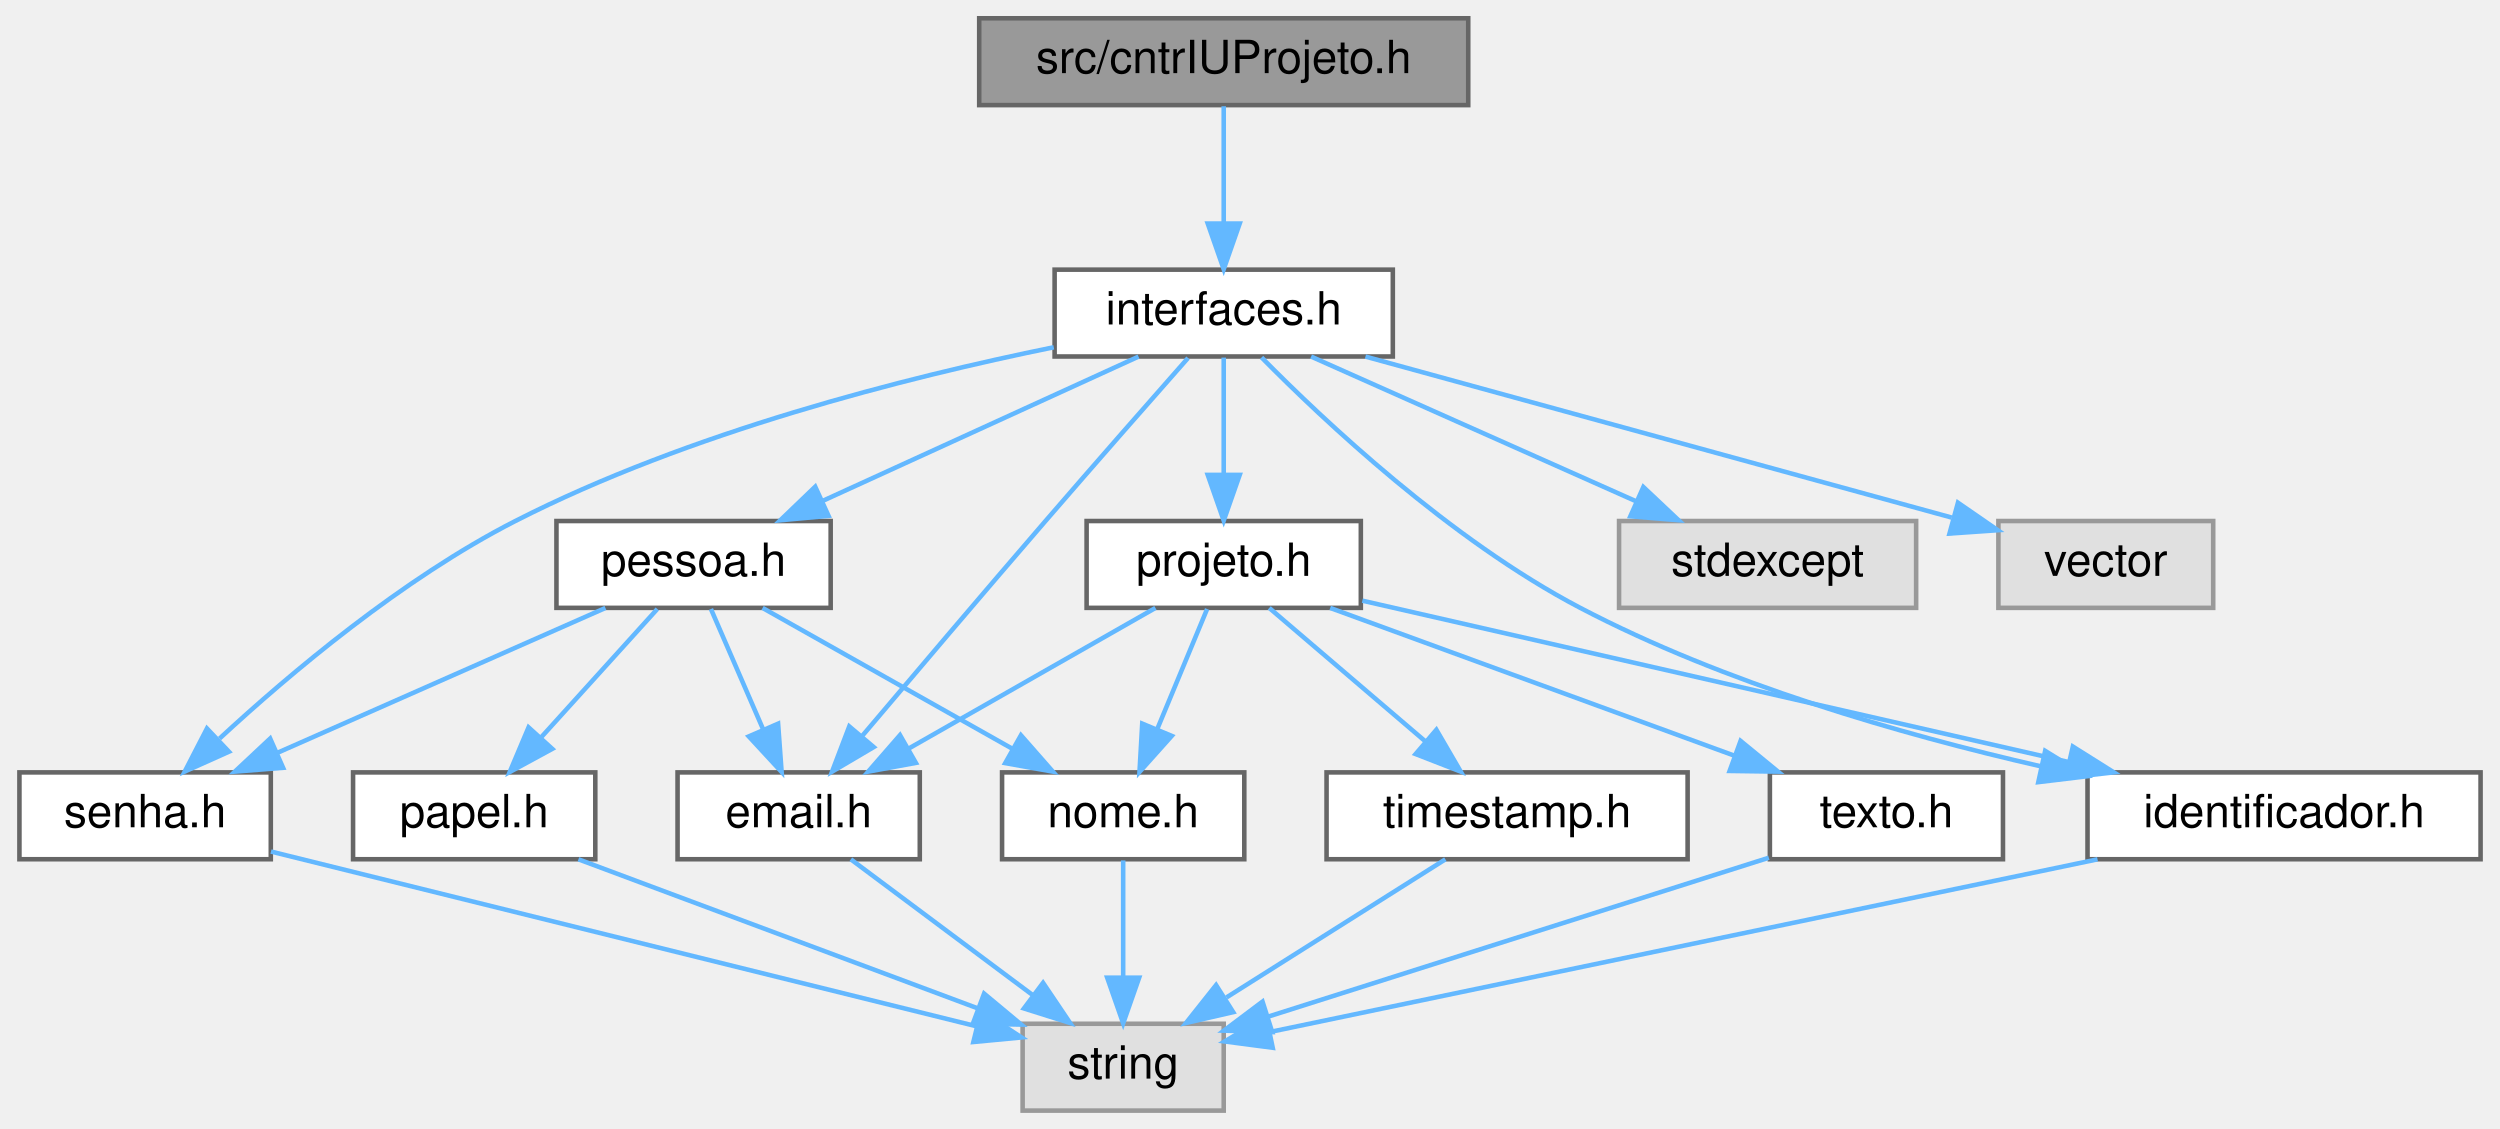
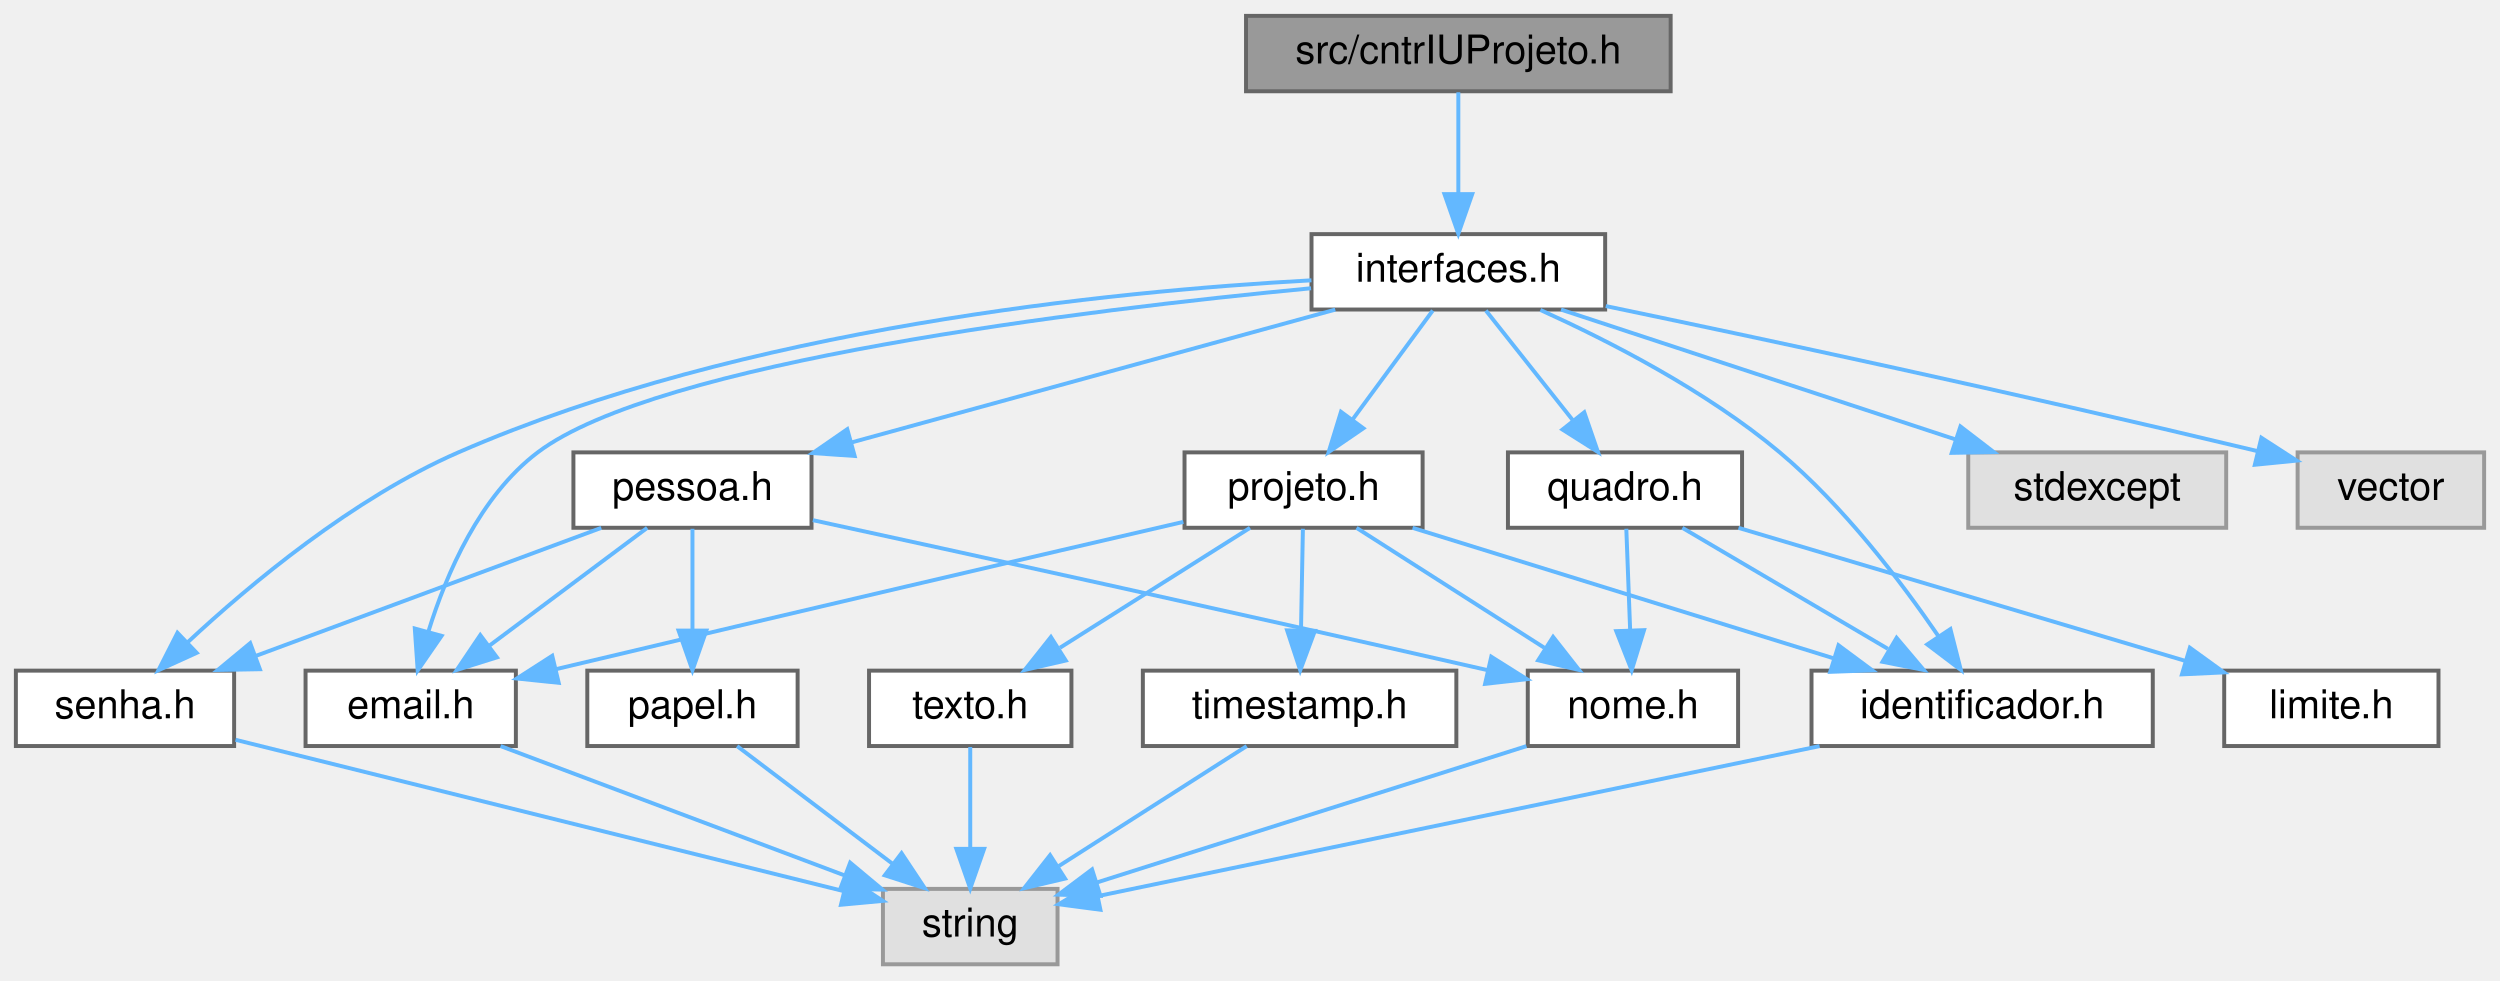
- <svg xmlns="http://www.w3.org/2000/svg" xmlns:xlink="http://www.w3.org/1999/xlink" width="547pt" height="247pt" viewBox="0.00 0.00 546.50 247.00">
+ <svg xmlns="http://www.w3.org/2000/svg" xmlns:xlink="http://www.w3.org/1999/xlink" width="630pt" height="247pt" viewBox="0.00 0.00 630.00 247.00">
  <g id="graph0" class="graph" transform="scale(1 1) rotate(0) translate(4 243)">
    <g id="Node000001" class="node">
      <g id="a_Node000001">
        <a xlink:title=" ">
-           <polygon fill="#999999" stroke="#666666" points="317,-239 210,-239 210,-220 317,-220 317,-239" />
-           <text text-anchor="middle" x="263.5" y="-227" font-family="Helvetica,sans-Serif" font-size="10.00">src/cntrIUProjeto.h</text>
+           <polygon fill="#999999" stroke="#666666" points="417,-239 310,-239 310,-220 417,-220 417,-239" />
+           <text text-anchor="middle" x="363.5" y="-227" font-family="Helvetica,sans-Serif" font-size="10.00">src/cntrIUProjeto.h</text>
        </a>
      </g>
    </g>
    <g id="Node000002" class="node">
      <g id="a_Node000002">
        <a xlink:href="interfaces_8h.html" target="_top" xlink:title=" ">
-           <polygon fill="white" stroke="#666666" points="300.5,-184 226.5,-184 226.5,-165 300.5,-165 300.5,-184" />
-           <text text-anchor="middle" x="263.5" y="-172" font-family="Helvetica,sans-Serif" font-size="10.00">interfaces.h</text>
+           <polygon fill="white" stroke="#666666" points="400.5,-184 326.5,-184 326.5,-165 400.5,-165 400.5,-184" />
+           <text text-anchor="middle" x="363.5" y="-172" font-family="Helvetica,sans-Serif" font-size="10.00">interfaces.h</text>
        </a>
      </g>
    </g>
    <g id="edge1_Node000001_Node000002" class="edge">
      <g id="a_edge1_Node000001_Node000002">
        <a xlink:title=" ">
-           <path fill="none" stroke="#63b8ff" d="M263.5,-219.75C263.5,-212.8 263.5,-202.85 263.5,-194.13" />
-           <polygon fill="#63b8ff" stroke="#63b8ff" points="267,-194.09 263.5,-184.09 260,-194.09 267,-194.09" />
+           <path fill="none" stroke="#63b8ff" d="M363.5,-219.75C363.5,-212.8 363.5,-202.85 363.5,-194.13" />
+           <polygon fill="#63b8ff" stroke="#63b8ff" points="367,-194.09 363.5,-184.09 360,-194.09 367,-194.09" />
        </a>
      </g>
    </g>
    <g id="Node000003" class="node">
      <g id="a_Node000003">
        <a xlink:href="email_8h.html" target="_top" xlink:title=" ">
-           <polygon fill="white" stroke="#666666" points="197,-74 144,-74 144,-55 197,-55 197,-74" />
-           <text text-anchor="middle" x="170.5" y="-62" font-family="Helvetica,sans-Serif" font-size="10.00">email.h</text>
+           <polygon fill="white" stroke="#666666" points="126,-74 73,-74 73,-55 126,-55 126,-74" />
+           <text text-anchor="middle" x="99.5" y="-62" font-family="Helvetica,sans-Serif" font-size="10.00">email.h</text>
        </a>
      </g>
    </g>
    <g id="edge2_Node000002_Node000003" class="edge">
      <g id="a_edge2_Node000002_Node000003">
        <a xlink:title=" ">
-           <path fill="none" stroke="#63b8ff" d="M255.69,-164.67C247.79,-155.71 235.24,-141.44 224.5,-129 210.82,-113.16 195.36,-94.95 184.5,-82.1" />
-           <polygon fill="#63b8ff" stroke="#63b8ff" points="186.92,-79.54 177.8,-74.16 181.57,-84.06 186.92,-79.54" />
+           <path fill="none" stroke="#63b8ff" d="M326.38,-170.36C268.87,-164.85 161.69,-151.8 131.5,-129 116.9,-117.97 108.48,-98.43 103.98,-83.93" />
+           <polygon fill="#63b8ff" stroke="#63b8ff" points="107.28,-82.76 101.26,-74.04 100.53,-84.61 107.28,-82.76" />
        </a>
      </g>
    </g>
    <g id="Node000005" class="node">
      <g id="a_Node000005">
        <a xlink:href="senha_8h.html" target="_top" xlink:title=" ">
          <polygon fill="white" stroke="#666666" points="55,-74 0,-74 0,-55 55,-55 55,-74" />
          <text text-anchor="middle" x="27.5" y="-62" font-family="Helvetica,sans-Serif" font-size="10.00">senha.h</text>
        </a>
      </g>
    </g>
    <g id="edge4_Node000002_Node000005" class="edge">
      <g id="a_edge4_Node000002_Node000005">
        <a xlink:title=" ">
-           <path fill="none" stroke="#63b8ff" d="M226.31,-167.02C193.94,-160.42 146.4,-148.36 108.5,-129 83.79,-116.38 59.26,-95.71 43.78,-81.4" />
-           <polygon fill="#63b8ff" stroke="#63b8ff" points="45.84,-78.53 36.17,-74.19 41.03,-83.61 45.84,-78.53" />
+           <path fill="none" stroke="#63b8ff" d="M326.48,-172.36C275.93,-169.61 183.38,-160.33 111.5,-129 84.96,-117.43 59.1,-95.87 43.25,-81.11" />
+           <polygon fill="#63b8ff" stroke="#63b8ff" points="45.56,-78.48 35.92,-74.1 40.72,-83.54 45.56,-78.48" />
        </a>
      </g>
    </g>
    <g id="Node000006" class="node">
      <g id="a_Node000006">
        <a xlink:href="pessoa_8h.html" target="_top" xlink:title=" ">
-           <polygon fill="white" stroke="#666666" points="177.5,-129 117.5,-129 117.5,-110 177.5,-110 177.5,-129" />
-           <text text-anchor="middle" x="147.5" y="-117" font-family="Helvetica,sans-Serif" font-size="10.00">pessoa.h</text>
+           <polygon fill="white" stroke="#666666" points="200.5,-129 140.5,-129 140.5,-110 200.5,-110 200.5,-129" />
+           <text text-anchor="middle" x="170.5" y="-117" font-family="Helvetica,sans-Serif" font-size="10.00">pessoa.h</text>
        </a>
      </g>
    </g>
    <g id="edge6_Node000002_Node000006" class="edge">
      <g id="a_edge6_Node000002_Node000006">
        <a xlink:title=" ">
-           <path fill="none" stroke="#63b8ff" d="M244.86,-164.98C226.2,-156.46 197.25,-143.23 175.76,-133.41" />
-           <polygon fill="#63b8ff" stroke="#63b8ff" points="177.03,-130.14 166.48,-129.17 174.12,-136.51 177.03,-130.14" />
+           <path fill="none" stroke="#63b8ff" d="M332.49,-164.98C299.38,-155.89 246.78,-141.45 210.55,-131.5" />
+           <polygon fill="#63b8ff" stroke="#63b8ff" points="211.37,-128.09 200.8,-128.82 209.51,-134.84 211.37,-128.09" />
        </a>
      </g>
    </g>
    <g id="Node000009" class="node">
      <g id="a_Node000009">
        <a xlink:href="projeto_8h.html" target="_top" xlink:title=" ">
-           <polygon fill="white" stroke="#666666" points="293.5,-129 233.5,-129 233.5,-110 293.5,-110 293.5,-129" />
-           <text text-anchor="middle" x="263.5" y="-117" font-family="Helvetica,sans-Serif" font-size="10.00">projeto.h</text>
+           <polygon fill="white" stroke="#666666" points="354.5,-129 294.5,-129 294.5,-110 354.5,-110 354.5,-129" />
+           <text text-anchor="middle" x="324.5" y="-117" font-family="Helvetica,sans-Serif" font-size="10.00">projeto.h</text>
        </a>
      </g>
    </g>
    <g id="edge13_Node000002_Node000009" class="edge">
      <g id="a_edge13_Node000002_Node000009">
        <a xlink:title=" ">
-           <path fill="none" stroke="#63b8ff" d="M263.5,-164.75C263.5,-157.8 263.5,-147.85 263.5,-139.13" />
-           <polygon fill="#63b8ff" stroke="#63b8ff" points="267,-139.09 263.5,-129.09 260,-139.09 267,-139.09" />
+           <path fill="none" stroke="#63b8ff" d="M357.06,-164.75C351.61,-157.34 343.64,-146.5 336.94,-137.41" />
+           <polygon fill="#63b8ff" stroke="#63b8ff" points="339.57,-135.07 330.82,-129.09 333.93,-139.22 339.57,-135.07" />
        </a>
      </g>
    </g>
    <g id="Node000010" class="node">
      <g id="a_Node000010">
        <a xlink:href="identificador_8h.html" target="_top" xlink:title=" ">
          <polygon fill="white" stroke="#666666" points="538.5,-74 452.5,-74 452.5,-55 538.5,-55 538.5,-74" />
          <text text-anchor="middle" x="495.5" y="-62" font-family="Helvetica,sans-Serif" font-size="10.00">identificador.h</text>
        </a>
      </g>
    </g>
-     <g id="edge22_Node000002_Node000010" class="edge">
-       <g id="a_edge22_Node000002_Node000010">
-         <a xlink:title=" ">
-           <path fill="none" stroke="#63b8ff" d="M271.78,-164.79C285.19,-151.19 313.04,-124.9 341.5,-110 373.07,-93.47 411.58,-82.35 442.19,-75.35" />
-           <polygon fill="#63b8ff" stroke="#63b8ff" points="443.23,-78.71 452.25,-73.14 441.73,-71.87 443.23,-78.71" />
+     <g id="edge26_Node000002_Node000010" class="edge">
+       <g id="a_edge26_Node000002_Node000010">
+         <a xlink:title=" ">
+           <path fill="none" stroke="#63b8ff" d="M384.18,-164.89C401.42,-157.09 426.07,-144.47 444.5,-129 460.52,-115.56 475.05,-96.46 484.46,-82.72" />
+           <polygon fill="#63b8ff" stroke="#63b8ff" points="487.5,-84.47 490.12,-74.2 481.67,-80.6 487.5,-84.47" />
        </a>
      </g>
    </g>
    <g id="Node000013" class="node">
      <g id="a_Node000013">
-         <a xlink:title=" ">
-           <polygon fill="#e0e0e0" stroke="#999999" points="415,-129 350,-129 350,-110 415,-110 415,-129" />
-           <text text-anchor="middle" x="382.5" y="-117" font-family="Helvetica,sans-Serif" font-size="10.00">stdexcept</text>
-         </a>
-       </g>
-     </g>
-     <g id="edge23_Node000002_Node000013" class="edge">
-       <g id="a_edge23_Node000002_Node000013">
-         <a xlink:title=" ">
-           <path fill="none" stroke="#63b8ff" d="M282.62,-164.98C301.85,-156.42 331.73,-143.11 353.81,-133.28" />
-           <polygon fill="#63b8ff" stroke="#63b8ff" points="355.32,-136.44 363.03,-129.17 352.47,-130.04 355.32,-136.44" />
-         </a>
-       </g>
-     </g>
-     <g id="Node000014" class="node">
-       <g id="a_Node000014">
-         <a xlink:title=" ">
-           <polygon fill="#e0e0e0" stroke="#999999" points="480,-129 433,-129 433,-110 480,-110 480,-129" />
-           <text text-anchor="middle" x="456.5" y="-117" font-family="Helvetica,sans-Serif" font-size="10.00">vector</text>
-         </a>
-       </g>
-     </g>
-     <g id="edge24_Node000002_Node000014" class="edge">
-       <g id="a_edge24_Node000002_Node000014">
-         <a xlink:title=" ">
-           <path fill="none" stroke="#63b8ff" d="M294.51,-164.98C329.62,-155.34 386.62,-139.69 422.8,-129.75" />
-           <polygon fill="#63b8ff" stroke="#63b8ff" points="424.15,-133.01 432.87,-126.99 422.3,-126.26 424.15,-133.01" />
+         <a xlink:href="quadro_8h.html" target="_top" xlink:title=" ">
+           <polygon fill="white" stroke="#666666" points="435,-129 376,-129 376,-110 435,-110 435,-129" />
+           <text text-anchor="middle" x="405.5" y="-117" font-family="Helvetica,sans-Serif" font-size="10.00">quadro.h</text>
+         </a>
+       </g>
+     </g>
+     <g id="edge22_Node000002_Node000013" class="edge">
+       <g id="a_edge22_Node000002_Node000013">
+         <a xlink:title=" ">
+           <path fill="none" stroke="#63b8ff" d="M370.44,-164.75C376.37,-157.26 385.07,-146.28 392.32,-137.13" />
+           <polygon fill="#63b8ff" stroke="#63b8ff" points="395.23,-139.1 398.69,-129.09 389.74,-134.75 395.23,-139.1" />
+         </a>
+       </g>
+     </g>
+     <g id="Node000015" class="node">
+       <g id="a_Node000015">
+         <a xlink:title=" ">
+           <polygon fill="#e0e0e0" stroke="#999999" points="557,-129 492,-129 492,-110 557,-110 557,-129" />
+           <text text-anchor="middle" x="524.5" y="-117" font-family="Helvetica,sans-Serif" font-size="10.00">stdexcept</text>
+         </a>
+       </g>
+     </g>
+     <g id="edge27_Node000002_Node000015" class="edge">
+       <g id="a_edge27_Node000002_Node000015">
+         <a xlink:title=" ">
+           <path fill="none" stroke="#63b8ff" d="M389.37,-164.98C416.28,-156.13 458.62,-142.19 488.73,-132.28" />
+           <polygon fill="#63b8ff" stroke="#63b8ff" points="490.03,-135.53 498.43,-129.08 487.84,-128.88 490.03,-135.53" />
+         </a>
+       </g>
+     </g>
+     <g id="Node000016" class="node">
+       <g id="a_Node000016">
+         <a xlink:title=" ">
+           <polygon fill="#e0e0e0" stroke="#999999" points="622,-129 575,-129 575,-110 622,-110 622,-129" />
+           <text text-anchor="middle" x="598.5" y="-117" font-family="Helvetica,sans-Serif" font-size="10.00">vector</text>
+         </a>
+       </g>
+     </g>
+     <g id="edge28_Node000002_Node000016" class="edge">
+       <g id="a_edge28_Node000002_Node000016">
+         <a xlink:title=" ">
+           <path fill="none" stroke="#63b8ff" d="M400.65,-165.87C439.37,-157.8 502.04,-144.42 564.71,-129.36" />
+           <polygon fill="#63b8ff" stroke="#63b8ff" points="565.87,-132.68 574.76,-126.93 564.22,-125.88 565.87,-132.68" />
        </a>
      </g>
    </g>
    <g id="Node000004" class="node">
      <g id="a_Node000004">
        <a xlink:title=" ">
-           <polygon fill="#e0e0e0" stroke="#999999" points="263.5,-19 219.5,-19 219.5,0 263.5,0 263.5,-19" />
-           <text text-anchor="middle" x="241.5" y="-7" font-family="Helvetica,sans-Serif" font-size="10.00">string</text>
+           <polygon fill="#e0e0e0" stroke="#999999" points="262.5,-19 218.5,-19 218.5,0 262.5,0 262.5,-19" />
+           <text text-anchor="middle" x="240.5" y="-7" font-family="Helvetica,sans-Serif" font-size="10.00">string</text>
        </a>
      </g>
    </g>
    <g id="edge3_Node000003_Node000004" class="edge">
      <g id="a_edge3_Node000003_Node000004">
        <a xlink:title=" ">
-           <path fill="none" stroke="#63b8ff" d="M181.91,-54.98C192.61,-47 208.84,-34.88 221.66,-25.31" />
-           <polygon fill="#63b8ff" stroke="#63b8ff" points="223.97,-27.96 229.89,-19.17 219.78,-22.35 223.97,-27.96" />
+           <path fill="none" stroke="#63b8ff" d="M122.15,-54.98C145.62,-46.16 182.49,-32.31 208.83,-22.4" />
+           <polygon fill="#63b8ff" stroke="#63b8ff" points="210.24,-25.61 218.37,-18.82 207.77,-19.06 210.24,-25.61" />
        </a>
      </g>
    </g>
    <g id="edge5_Node000005_Node000004" class="edge">
      <g id="a_edge5_Node000005_Node000004">
        <a xlink:title=" ">
-           <path fill="none" stroke="#63b8ff" d="M55.04,-56.68C94.67,-46.86 167.61,-28.8 209.56,-18.41" />
-           <polygon fill="#63b8ff" stroke="#63b8ff" points="210.4,-21.81 219.26,-16.01 208.72,-15.01 210.4,-21.81" />
+           <path fill="none" stroke="#63b8ff" d="M55.35,-56.57C94.85,-46.74 166.97,-28.8 208.59,-18.44" />
+           <polygon fill="#63b8ff" stroke="#63b8ff" points="209.61,-21.79 218.47,-15.98 207.92,-15 209.61,-21.79" />
        </a>
      </g>
    </g>
    <g id="edge7_Node000006_Node000003" class="edge">
      <g id="a_edge7_Node000006_Node000003">
        <a xlink:title=" ">
-           <path fill="none" stroke="#63b8ff" d="M151.3,-109.75C154.41,-102.57 158.92,-92.18 162.79,-83.27" />
-           <polygon fill="#63b8ff" stroke="#63b8ff" points="166,-84.66 166.77,-74.09 159.58,-81.87 166,-84.66" />
+           <path fill="none" stroke="#63b8ff" d="M159.09,-109.98C148.39,-102 132.16,-89.88 119.34,-80.31" />
+           <polygon fill="#63b8ff" stroke="#63b8ff" points="121.22,-77.35 111.11,-74.17 117.03,-82.96 121.22,-77.35" />
        </a>
      </g>
    </g>
    <g id="edge10_Node000006_Node000005" class="edge">
      <g id="a_edge10_Node000006_Node000005">
        <a xlink:title=" ">
-           <path fill="none" stroke="#63b8ff" d="M128.22,-109.98C108.83,-101.42 78.69,-88.11 56.43,-78.28" />
-           <polygon fill="#63b8ff" stroke="#63b8ff" points="57.69,-75.01 47.13,-74.17 54.86,-81.41 57.69,-75.01" />
+           <path fill="none" stroke="#63b8ff" d="M147.52,-109.98C124,-101.27 87.21,-87.63 60.56,-77.75" />
+           <polygon fill="#63b8ff" stroke="#63b8ff" points="61.49,-74.36 50.89,-74.17 59.05,-80.93 61.49,-74.36" />
        </a>
      </g>
    </g>
    <g id="Node000007" class="node">
      <g id="a_Node000007">
        <a xlink:href="nome_8h.html" target="_top" xlink:title=" ">
-           <polygon fill="white" stroke="#666666" points="268,-74 215,-74 215,-55 268,-55 268,-74" />
-           <text text-anchor="middle" x="241.5" y="-62" font-family="Helvetica,sans-Serif" font-size="10.00">nome.h</text>
+           <polygon fill="white" stroke="#666666" points="434,-74 381,-74 381,-55 434,-55 434,-74" />
+           <text text-anchor="middle" x="407.5" y="-62" font-family="Helvetica,sans-Serif" font-size="10.00">nome.h</text>
        </a>
      </g>
    </g>
    <g id="edge8_Node000006_Node000007" class="edge">
      <g id="a_edge8_Node000006_Node000007">
        <a xlink:title=" ">
-           <path fill="none" stroke="#63b8ff" d="M162.6,-109.98C177.32,-101.69 199.92,-88.94 217.17,-79.22" />
-           <polygon fill="#63b8ff" stroke="#63b8ff" points="219.13,-82.13 226.12,-74.17 215.69,-76.03 219.13,-82.13" />
+           <path fill="none" stroke="#63b8ff" d="M200.84,-111.92C238.37,-103.75 304.48,-89.27 370.96,-74.1" />
+           <polygon fill="#63b8ff" stroke="#63b8ff" points="371.8,-77.5 380.77,-71.85 370.24,-70.67 371.8,-77.5" />
        </a>
      </g>
    </g>
    <g id="Node000008" class="node">
      <g id="a_Node000008">
        <a xlink:href="papel_8h.html" target="_top" xlink:title=" ">
-           <polygon fill="white" stroke="#666666" points="126,-74 73,-74 73,-55 126,-55 126,-74" />
-           <text text-anchor="middle" x="99.5" y="-62" font-family="Helvetica,sans-Serif" font-size="10.00">papel.h</text>
+           <polygon fill="white" stroke="#666666" points="197,-74 144,-74 144,-55 197,-55 197,-74" />
+           <text text-anchor="middle" x="170.5" y="-62" font-family="Helvetica,sans-Serif" font-size="10.00">papel.h</text>
        </a>
      </g>
    </g>
    <g id="edge11_Node000006_Node000008" class="edge">
      <g id="a_edge11_Node000006_Node000008">
        <a xlink:title=" ">
-           <path fill="none" stroke="#63b8ff" d="M139.57,-109.75C132.65,-102.11 122.43,-90.82 114.05,-81.56" />
-           <polygon fill="#63b8ff" stroke="#63b8ff" points="116.59,-79.15 107.28,-74.09 111.4,-83.85 116.59,-79.15" />
+           <path fill="none" stroke="#63b8ff" d="M170.5,-109.75C170.5,-102.8 170.5,-92.85 170.5,-84.13" />
+           <polygon fill="#63b8ff" stroke="#63b8ff" points="174,-84.09 170.5,-74.09 167,-84.09 174,-84.09" />
        </a>
      </g>
    </g>
    <g id="edge9_Node000007_Node000004" class="edge">
      <g id="a_edge9_Node000007_Node000004">
        <a xlink:title=" ">
-           <path fill="none" stroke="#63b8ff" d="M241.5,-54.75C241.5,-47.8 241.5,-37.85 241.5,-29.13" />
-           <polygon fill="#63b8ff" stroke="#63b8ff" points="245,-29.09 241.5,-19.09 238,-29.09 245,-29.09" />
+           <path fill="none" stroke="#63b8ff" d="M380.67,-54.98C351.13,-45.61 303.69,-30.55 272.31,-20.59" />
+           <polygon fill="#63b8ff" stroke="#63b8ff" points="273.31,-17.24 262.72,-17.55 271.2,-23.91 273.31,-17.24" />
        </a>
      </g>
    </g>
    <g id="edge12_Node000008_Node000004" class="edge">
      <g id="a_edge12_Node000008_Node000004">
        <a xlink:title=" ">
-           <path fill="none" stroke="#63b8ff" d="M122.31,-54.98C145.95,-46.16 183.08,-32.31 209.61,-22.4" />
-           <polygon fill="#63b8ff" stroke="#63b8ff" points="211.07,-25.6 219.21,-18.82 208.62,-19.04 211.07,-25.6" />
+           <path fill="none" stroke="#63b8ff" d="M181.75,-54.98C192.3,-47 208.3,-34.88 220.94,-25.31" />
+           <polygon fill="#63b8ff" stroke="#63b8ff" points="223.19,-28 229.05,-19.17 218.96,-22.42 223.19,-28" />
        </a>
      </g>
    </g>
    <g id="edge14_Node000009_Node000003" class="edge">
      <g id="a_edge14_Node000009_Node000003">
        <a xlink:title=" ">
-           <path fill="none" stroke="#63b8ff" d="M248.56,-109.98C234,-101.69 211.63,-88.94 194.57,-79.22" />
-           <polygon fill="#63b8ff" stroke="#63b8ff" points="196.14,-76.08 185.71,-74.17 192.67,-82.16 196.14,-76.08" />
+           <path fill="none" stroke="#63b8ff" d="M294.21,-111.49C258.6,-103.22 197.47,-88.98 136.1,-74.37" />
+           <polygon fill="#63b8ff" stroke="#63b8ff" points="136.79,-70.93 126.25,-72.02 135.16,-77.74 136.79,-70.93" />
        </a>
      </g>
    </g>
    <g id="edge17_Node000009_Node000007" class="edge">
      <g id="a_edge17_Node000009_Node000007">
        <a xlink:title=" ">
-           <path fill="none" stroke="#63b8ff" d="M259.87,-109.75C256.92,-102.65 252.67,-92.4 248.99,-83.56" />
-           <polygon fill="#63b8ff" stroke="#63b8ff" points="252.13,-81.98 245.07,-74.09 245.67,-84.67 252.13,-81.98" />
+           <path fill="none" stroke="#63b8ff" d="M337.84,-109.98C350.59,-101.84 370.05,-89.41 385.17,-79.76" />
+           <polygon fill="#63b8ff" stroke="#63b8ff" points="387.38,-82.5 393.92,-74.17 383.61,-76.6 387.38,-82.5" />
        </a>
      </g>
    </g>
    <g id="edge15_Node000009_Node000010" class="edge">
      <g id="a_edge15_Node000009_Node000010">
        <a xlink:title=" ">
-           <path fill="none" stroke="#63b8ff" d="M293.83,-111.57C333.19,-102.58 402.29,-86.79 448.48,-76.24" />
-           <polygon fill="#63b8ff" stroke="#63b8ff" points="449.29,-79.65 458.26,-74.01 447.73,-72.82 449.29,-79.65" />
+           <path fill="none" stroke="#63b8ff" d="M351.97,-109.98C380.68,-101.09 425.92,-87.07 457.92,-77.15" />
+           <polygon fill="#63b8ff" stroke="#63b8ff" points="459.3,-80.39 467.81,-74.08 457.22,-73.7 459.3,-80.39" />
        </a>
      </g>
    </g>
    <g id="Node000011" class="node">
      <g id="a_Node000011">
        <a xlink:href="texto_8h.html" target="_top" xlink:title=" ">
-           <polygon fill="white" stroke="#666666" points="434,-74 383,-74 383,-55 434,-55 434,-74" />
-           <text text-anchor="middle" x="408.5" y="-62" font-family="Helvetica,sans-Serif" font-size="10.00">texto.h</text>
+           <polygon fill="white" stroke="#666666" points="266,-74 215,-74 215,-55 266,-55 266,-74" />
+           <text text-anchor="middle" x="240.5" y="-62" font-family="Helvetica,sans-Serif" font-size="10.00">texto.h</text>
        </a>
      </g>
    </g>
    <g id="edge18_Node000009_Node000011" class="edge">
      <g id="a_edge18_Node000009_Node000011">
        <a xlink:title=" ">
-           <path fill="none" stroke="#63b8ff" d="M286.8,-109.98C310.75,-101.23 348.28,-87.51 375.33,-77.62" />
-           <polygon fill="#63b8ff" stroke="#63b8ff" points="376.59,-80.89 384.78,-74.17 374.19,-74.32 376.59,-80.89" />
+           <path fill="none" stroke="#63b8ff" d="M311,-109.98C298.1,-101.84 278.4,-89.41 263.1,-79.76" />
+           <polygon fill="#63b8ff" stroke="#63b8ff" points="264.57,-76.55 254.24,-74.17 260.83,-82.47 264.57,-76.55" />
        </a>
      </g>
    </g>
    <g id="Node000012" class="node">
      <g id="a_Node000012">
        <a xlink:href="timestamp_8h.html" target="_top" xlink:title=" ">
-           <polygon fill="white" stroke="#666666" points="365,-74 286,-74 286,-55 365,-55 365,-74" />
-           <text text-anchor="middle" x="325.5" y="-62" font-family="Helvetica,sans-Serif" font-size="10.00">timestamp.h</text>
+           <polygon fill="white" stroke="#666666" points="363,-74 284,-74 284,-55 363,-55 363,-74" />
+           <text text-anchor="middle" x="323.5" y="-62" font-family="Helvetica,sans-Serif" font-size="10.00">timestamp.h</text>
        </a>
      </g>
    </g>
    <g id="edge20_Node000009_Node000012" class="edge">
      <g id="a_edge20_Node000009_Node000012">
        <a xlink:title=" ">
-           <path fill="none" stroke="#63b8ff" d="M273.46,-109.98C282.63,-102.15 296.44,-90.34 307.53,-80.86" />
-           <polygon fill="#63b8ff" stroke="#63b8ff" points="310.03,-83.33 315.36,-74.17 305.48,-78.01 310.03,-83.33" />
+           <path fill="none" stroke="#63b8ff" d="M324.33,-109.75C324.2,-102.8 324.02,-92.85 323.85,-84.13" />
+           <polygon fill="#63b8ff" stroke="#63b8ff" points="327.35,-84.02 323.66,-74.09 320.35,-84.15 327.35,-84.02" />
        </a>
      </g>
    </g>
    <g id="edge16_Node000010_Node000004" class="edge">
      <g id="a_edge16_Node000010_Node000004">
        <a xlink:title=" ">
-           <path fill="none" stroke="#63b8ff" d="M454.69,-54.98C404.34,-44.48 319.77,-26.83 273.74,-17.23" />
-           <polygon fill="#63b8ff" stroke="#63b8ff" points="274.22,-13.75 263.71,-15.13 272.79,-20.6 274.22,-13.75" />
+           <path fill="none" stroke="#63b8ff" d="M454.53,-54.98C403.98,-44.48 319.08,-26.83 272.86,-17.23" />
+           <polygon fill="#63b8ff" stroke="#63b8ff" points="273.3,-13.74 262.8,-15.13 271.88,-20.6 273.3,-13.74" />
        </a>
      </g>
    </g>
    <g id="edge19_Node000011_Node000004" class="edge">
      <g id="a_edge19_Node000011_Node000004">
        <a xlink:title=" ">
-           <path fill="none" stroke="#63b8ff" d="M382.77,-55.33C353.3,-45.98 304.99,-30.65 273.21,-20.56" />
-           <polygon fill="#63b8ff" stroke="#63b8ff" points="274.11,-17.18 263.52,-17.49 271.99,-23.85 274.11,-17.18" />
+           <path fill="none" stroke="#63b8ff" d="M240.5,-54.75C240.5,-47.8 240.5,-37.85 240.5,-29.13" />
+           <polygon fill="#63b8ff" stroke="#63b8ff" points="244,-29.09 240.5,-19.09 237,-29.09 244,-29.09" />
        </a>
      </g>
    </g>
    <g id="edge21_Node000012_Node000004" class="edge">
      <g id="a_edge21_Node000012_Node000004">
        <a xlink:title=" ">
-           <path fill="none" stroke="#63b8ff" d="M312,-54.98C299.1,-46.84 279.4,-34.41 264.1,-24.76" />
-           <polygon fill="#63b8ff" stroke="#63b8ff" points="265.57,-21.55 255.24,-19.17 261.83,-27.47 265.57,-21.55" />
+           <path fill="none" stroke="#63b8ff" d="M310.16,-54.98C297.41,-46.84 277.95,-34.41 262.83,-24.76" />
+           <polygon fill="#63b8ff" stroke="#63b8ff" points="264.39,-21.6 254.08,-19.17 260.62,-27.5 264.39,-21.6" />
+         </a>
+       </g>
+     </g>
+     <g id="edge24_Node000013_Node000007" class="edge">
+       <g id="a_edge24_Node000013_Node000007">
+         <a xlink:title=" ">
+           <path fill="none" stroke="#63b8ff" d="M405.83,-109.75C406.09,-102.8 406.47,-92.85 406.8,-84.13" />
+           <polygon fill="#63b8ff" stroke="#63b8ff" points="410.3,-84.21 407.18,-74.09 403.3,-83.95 410.3,-84.21" />
+         </a>
+       </g>
+     </g>
+     <g id="edge23_Node000013_Node000010" class="edge">
+       <g id="a_edge23_Node000013_Node000010">
+         <a xlink:title=" ">
+           <path fill="none" stroke="#63b8ff" d="M419.96,-109.98C433.92,-101.77 455.29,-89.18 471.75,-79.49" />
+           <polygon fill="#63b8ff" stroke="#63b8ff" points="473.94,-82.26 480.78,-74.17 470.38,-76.23 473.94,-82.26" />
+         </a>
+       </g>
+     </g>
+     <g id="Node000014" class="node">
+       <g id="a_Node000014">
+         <a xlink:href="limite_8h.html" target="_top" xlink:title=" ">
+           <polygon fill="white" stroke="#666666" points="610.5,-74 556.5,-74 556.5,-55 610.5,-55 610.5,-74" />
+           <text text-anchor="middle" x="583.5" y="-62" font-family="Helvetica,sans-Serif" font-size="10.00">limite.h</text>
+         </a>
+       </g>
+     </g>
+     <g id="edge25_Node000013_Node000014" class="edge">
+       <g id="a_edge25_Node000013_Node000014">
+         <a xlink:title=" ">
+           <path fill="none" stroke="#63b8ff" d="M434.1,-109.98C464.65,-100.89 513.17,-86.44 546.58,-76.49" />
+           <polygon fill="#63b8ff" stroke="#63b8ff" points="547.85,-79.77 556.43,-73.56 545.85,-73.06 547.85,-79.77" />
        </a>
      </g>
    </g>
  </g>
</svg>
